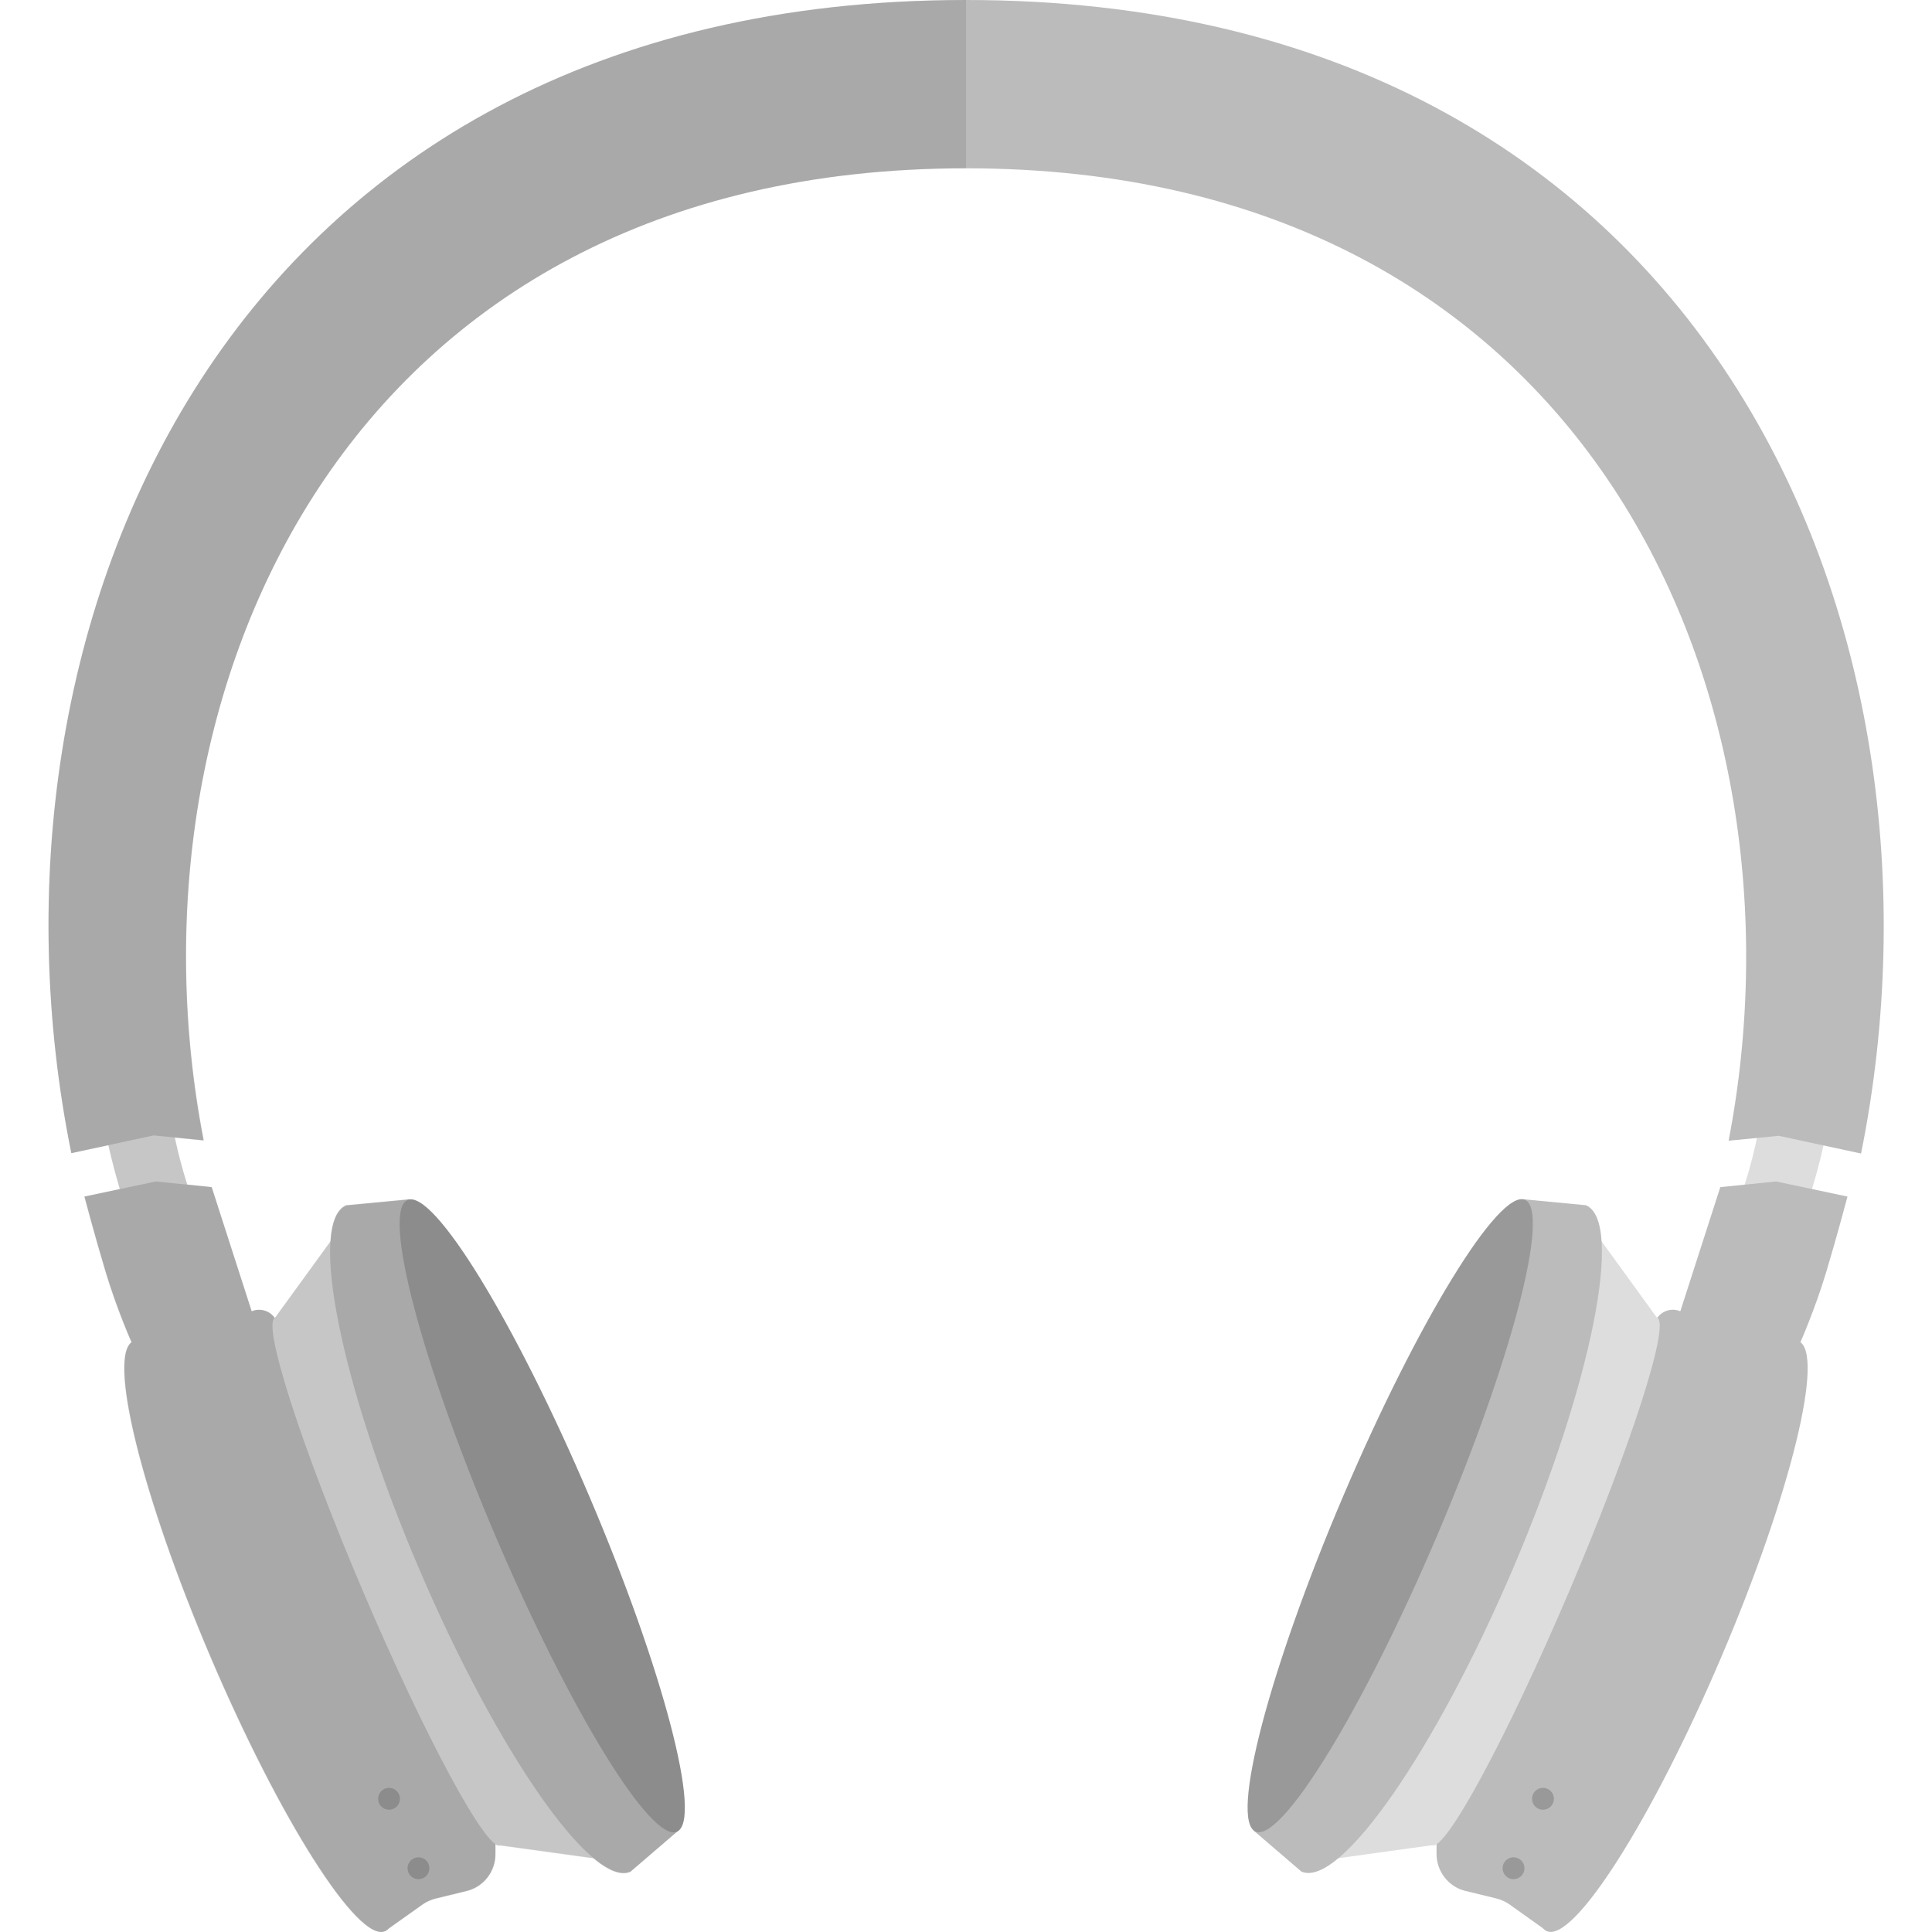
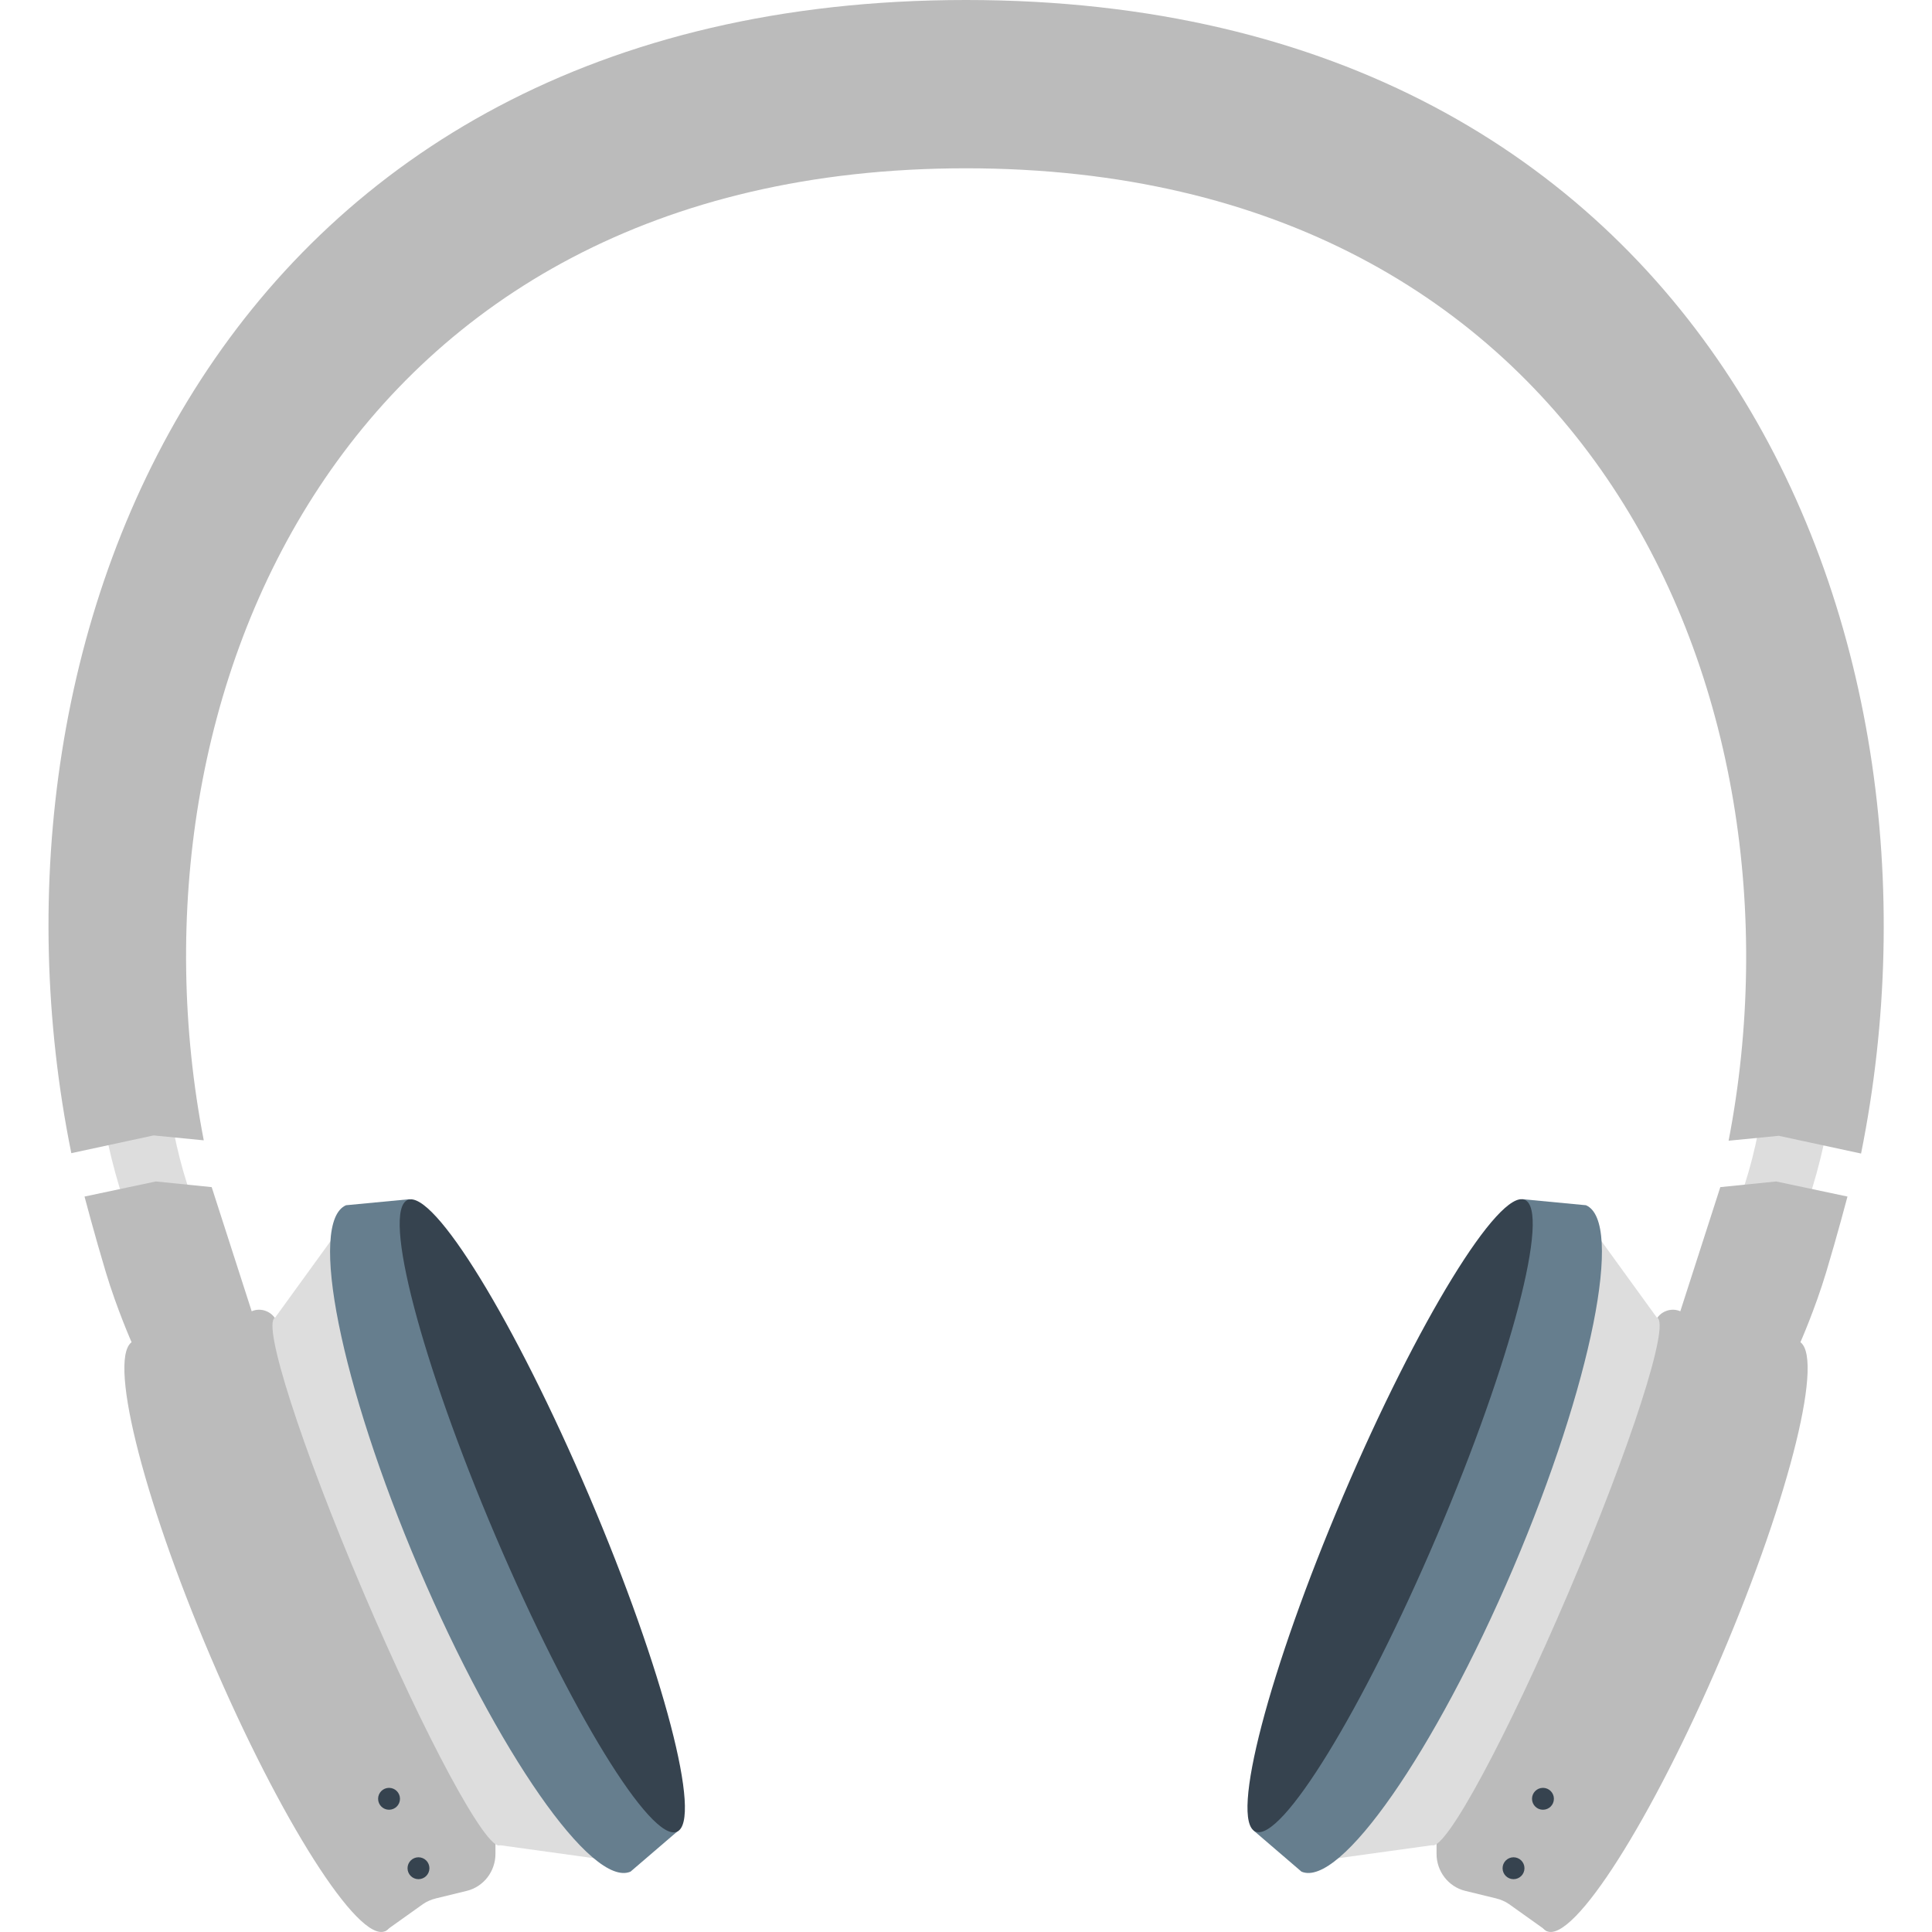
<svg xmlns="http://www.w3.org/2000/svg" version="1.1" id="icon" x="0" y="0" viewBox="0 0 512 512" xml:space="preserve">
-   <style type="text/css">.st0{fill:#ddd}.st1{fill:#bbb}.st2{fill:#999}</style>
+   <style type="text/css">.st0{fill:#ddd}.st1{fill:#bbb}.st2{fill:#667e8e}.st3{fill:#36434f}</style>
  <path class="st0" d="M484.9 295.1l-17.7-2.5c-1.4 9.8-3.8 19.4-7.4 28.5l16.6 4.8c3.9-9.8 6.7-20.1 8.5-30.8z" />
-   <ellipse transform="rotate(-66.909 443.3 433.597)" class="st1" cx="443.3" cy="433.6" rx="85" ry="14" />
+   <ellipse transform="rotate(-66.909 443.305 433.605)" class="st1" cx="443.3" cy="433.6" rx="85" ry="14" />
  <path class="st1" d="M470.7 313.1l-14.8 1.5-10.6 32.9c-2.5-1.1-5.5.1-6.6 2.6l-58 136.1v5.1c0 4.6 3.1 8.7 7.6 9.8l8.2 2c1.2.3 2.4.8 3.4 1.5l10.1 7.2L477 356s4-9 7-19 5.6-19.9 5.6-19.9l-18.9-4z" />
-   <ellipse transform="rotate(-66.909 409.329 419.063)" class="st0" cx="409.3" cy="419.1" rx="76" ry="7" />
+   <ellipse transform="rotate(-66.909 409.292 419.066)" class="st0" cx="409.3" cy="419.1" rx="76" ry="7" />
  <path class="st0" d="M385.9 410.2l-11 25.8-24.3 57 28.9-4 18-42.3 11.8-27.6 29.8-69.9-17.1-23.6z" />
-   <path class="st1" d="M420.3 319.4l-16.8-1.6-71.3 167.3 12.7 10.9c10.2 4.4 35.3-31.7 56.1-80.4 20.8-48.8 29.4-91.8 19.3-96.2z" />
-   <ellipse transform="rotate(-66.909 368.394 401.669)" class="st2" cx="368.4" cy="401.7" rx="91" ry="13.5" />
-   <circle class="st2" cx="408.9" cy="476.7" r="2.9" />
-   <circle class="st2" cx="401.1" cy="495.1" r="2.9" />
+   <path class="st2" d="M420.3 319.4l-16.8-1.6-71.3 167.3 12.7 10.9c10.2 4.4 35.3-31.7 56.1-80.4 20.8-48.8 29.4-91.8 19.3-96.2z" />
+   <ellipse transform="rotate(-66.909 368.379 401.695)" class="st3" cx="368.4" cy="401.7" rx="91" ry="13.5" />
+   <circle class="st3" cx="408.9" cy="476.7" r="2.9" />
+   <circle class="st3" cx="401.1" cy="495.1" r="2.9" />
  <path class="st0" d="M27.1 295.1l17.7-2.5c1.4 9.8 3.8 19.4 7.4 28.5L35.6 326c-3.9-9.9-6.7-20.2-8.5-30.9z" />
-   <ellipse transform="rotate(-23.089 68.722 433.602)" class="st1" cx="68.7" cy="433.6" rx="14" ry="85" />
+   <ellipse transform="rotate(-23.089 68.723 433.596)" class="st1" cx="68.7" cy="433.6" rx="14" ry="85" />
  <path class="st1" d="M41.3 313.1l14.8 1.5 10.6 32.9c2.5-1.1 5.5.1 6.6 2.6l58 136.1v5.1c0 4.6-3.1 8.7-7.6 9.8l-8.2 2c-1.2.3-2.4.8-3.4 1.5l-10.1 7.2L35 356s-4-9-7-19-5.6-19.9-5.6-19.9l18.9-4z" />
-   <ellipse transform="rotate(-23.089 102.717 419.103)" class="st0" cx="102.7" cy="419.1" rx="7" ry="76" />
+   <ellipse transform="rotate(-23.089 102.729 419.107)" class="st0" cx="102.7" cy="419.1" rx="7" ry="76" />
  <path class="st0" d="M126.1 410.2l11 25.8 24.3 57-28.9-4-18-42.3-11.8-27.6-29.8-69.9L90 325.6z" />
-   <path class="st1" d="M108.5 317.8l-16.8 1.6c-10.1 4.4-1.5 47.4 19.3 96.2 20.8 48.7 45.9 84.8 56.1 80.4l12.7-10.9-71.3-167.3z" />
-   <ellipse transform="rotate(-23.089 143.73 401.705)" class="st2" cx="143.7" cy="401.7" rx="13.5" ry="91" />
-   <circle class="st2" cx="103.1" cy="476.7" r="2.9" />
-   <circle class="st2" cx="110.9" cy="495.1" r="2.9" />
+   <path class="st2" d="M108.5 317.8l-16.8 1.6c-10.1 4.4-1.5 47.4 19.3 96.2 20.8 48.7 45.9 84.8 56.1 80.4l12.7-10.9-71.3-167.3z" />
+   <ellipse transform="rotate(-23.089 143.743 401.675)" class="st3" cx="143.7" cy="401.7" rx="13.5" ry="91" />
+   <circle class="st3" cx="103.1" cy="476.7" r="2.9" />
+   <circle class="st3" cx="110.9" cy="495.1" r="2.9" />
  <path class="st1" d="M256 0C59.7 0-9.3 166.3 18.9 305.6l21.8-4.7 13.3 1.3C31.1 184.1 91.1 44.6 256 44.6s224.9 139.5 202.1 257.7l13.3-1.3 21.8 4.7C521.3 166.3 452.3 0 256 0z" />
-   <path d="M18.9 305.6l9.8-2.1c.9 3.9 1.9 7.8 3 11.6l-9.4 2s2.6 9.9 5.6 19.9c2.7 9 6.2 17.2 6.9 18.7-6.2 4.6 3 41.3 20.9 83.4 18.4 43.2 39.1 75.7 46.2 72.7.3-.1.5-.3.8-.5l9.4-6.6c1-.7 2.2-1.2 3.4-1.5l8.2-2c4.5-1.1 7.7-5.2 7.6-9.8v-2.6c.5.3.9.4 1.2.3l24.7 3.4c4 3.3 7.3 4.7 9.8 3.6l12.8-11c5.9-4.6-4.5-43.6-23.7-88.7s-40.2-79.6-47.6-78.5l-16.7 1.6c-2.5 1.1-3.8 4.4-4.2 9.5l-14.7 20.2s-.1 0-.1.1c-1.3-1.9-3.9-2.7-6.1-1.8l-10.6-32.9-6.5-.7c-1.3-4.1-2.4-8.2-3.3-12.4l7.6.8C31.1 184.1 91.1 44.6 256 44.6V0C59.7 0-9.3 166.3 18.9 305.6z" opacity=".15" fill="#444" />
</svg>
